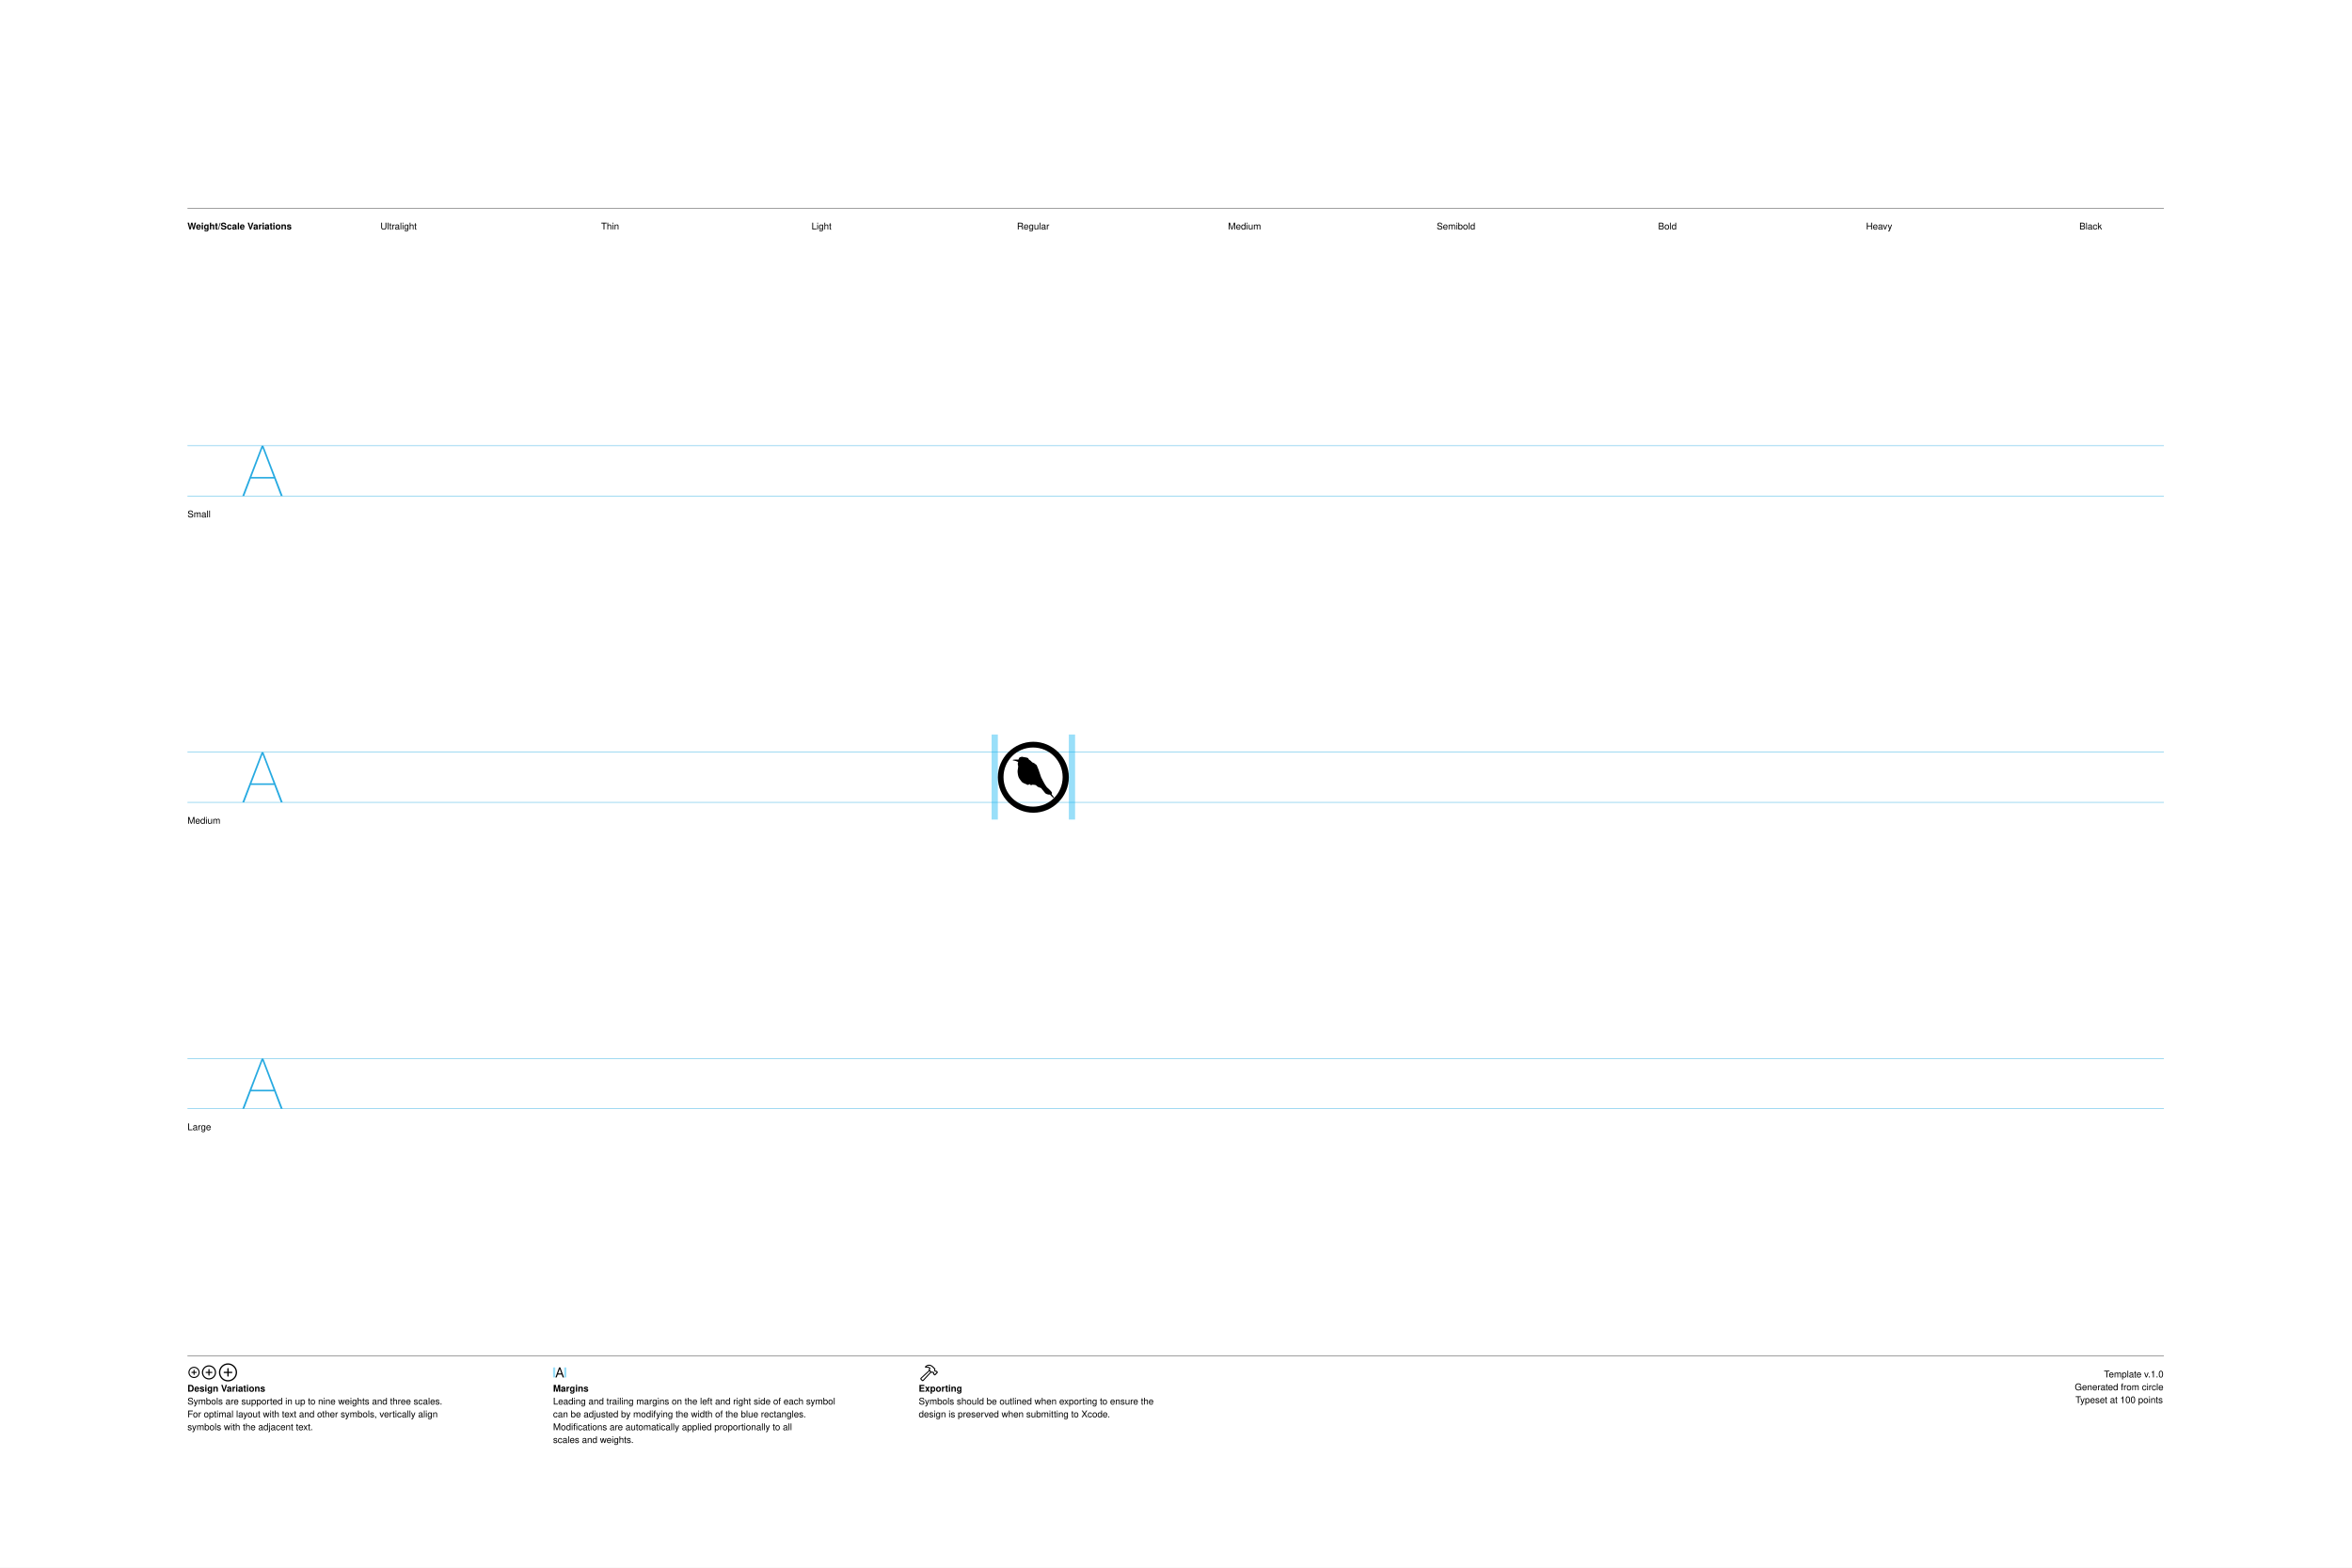
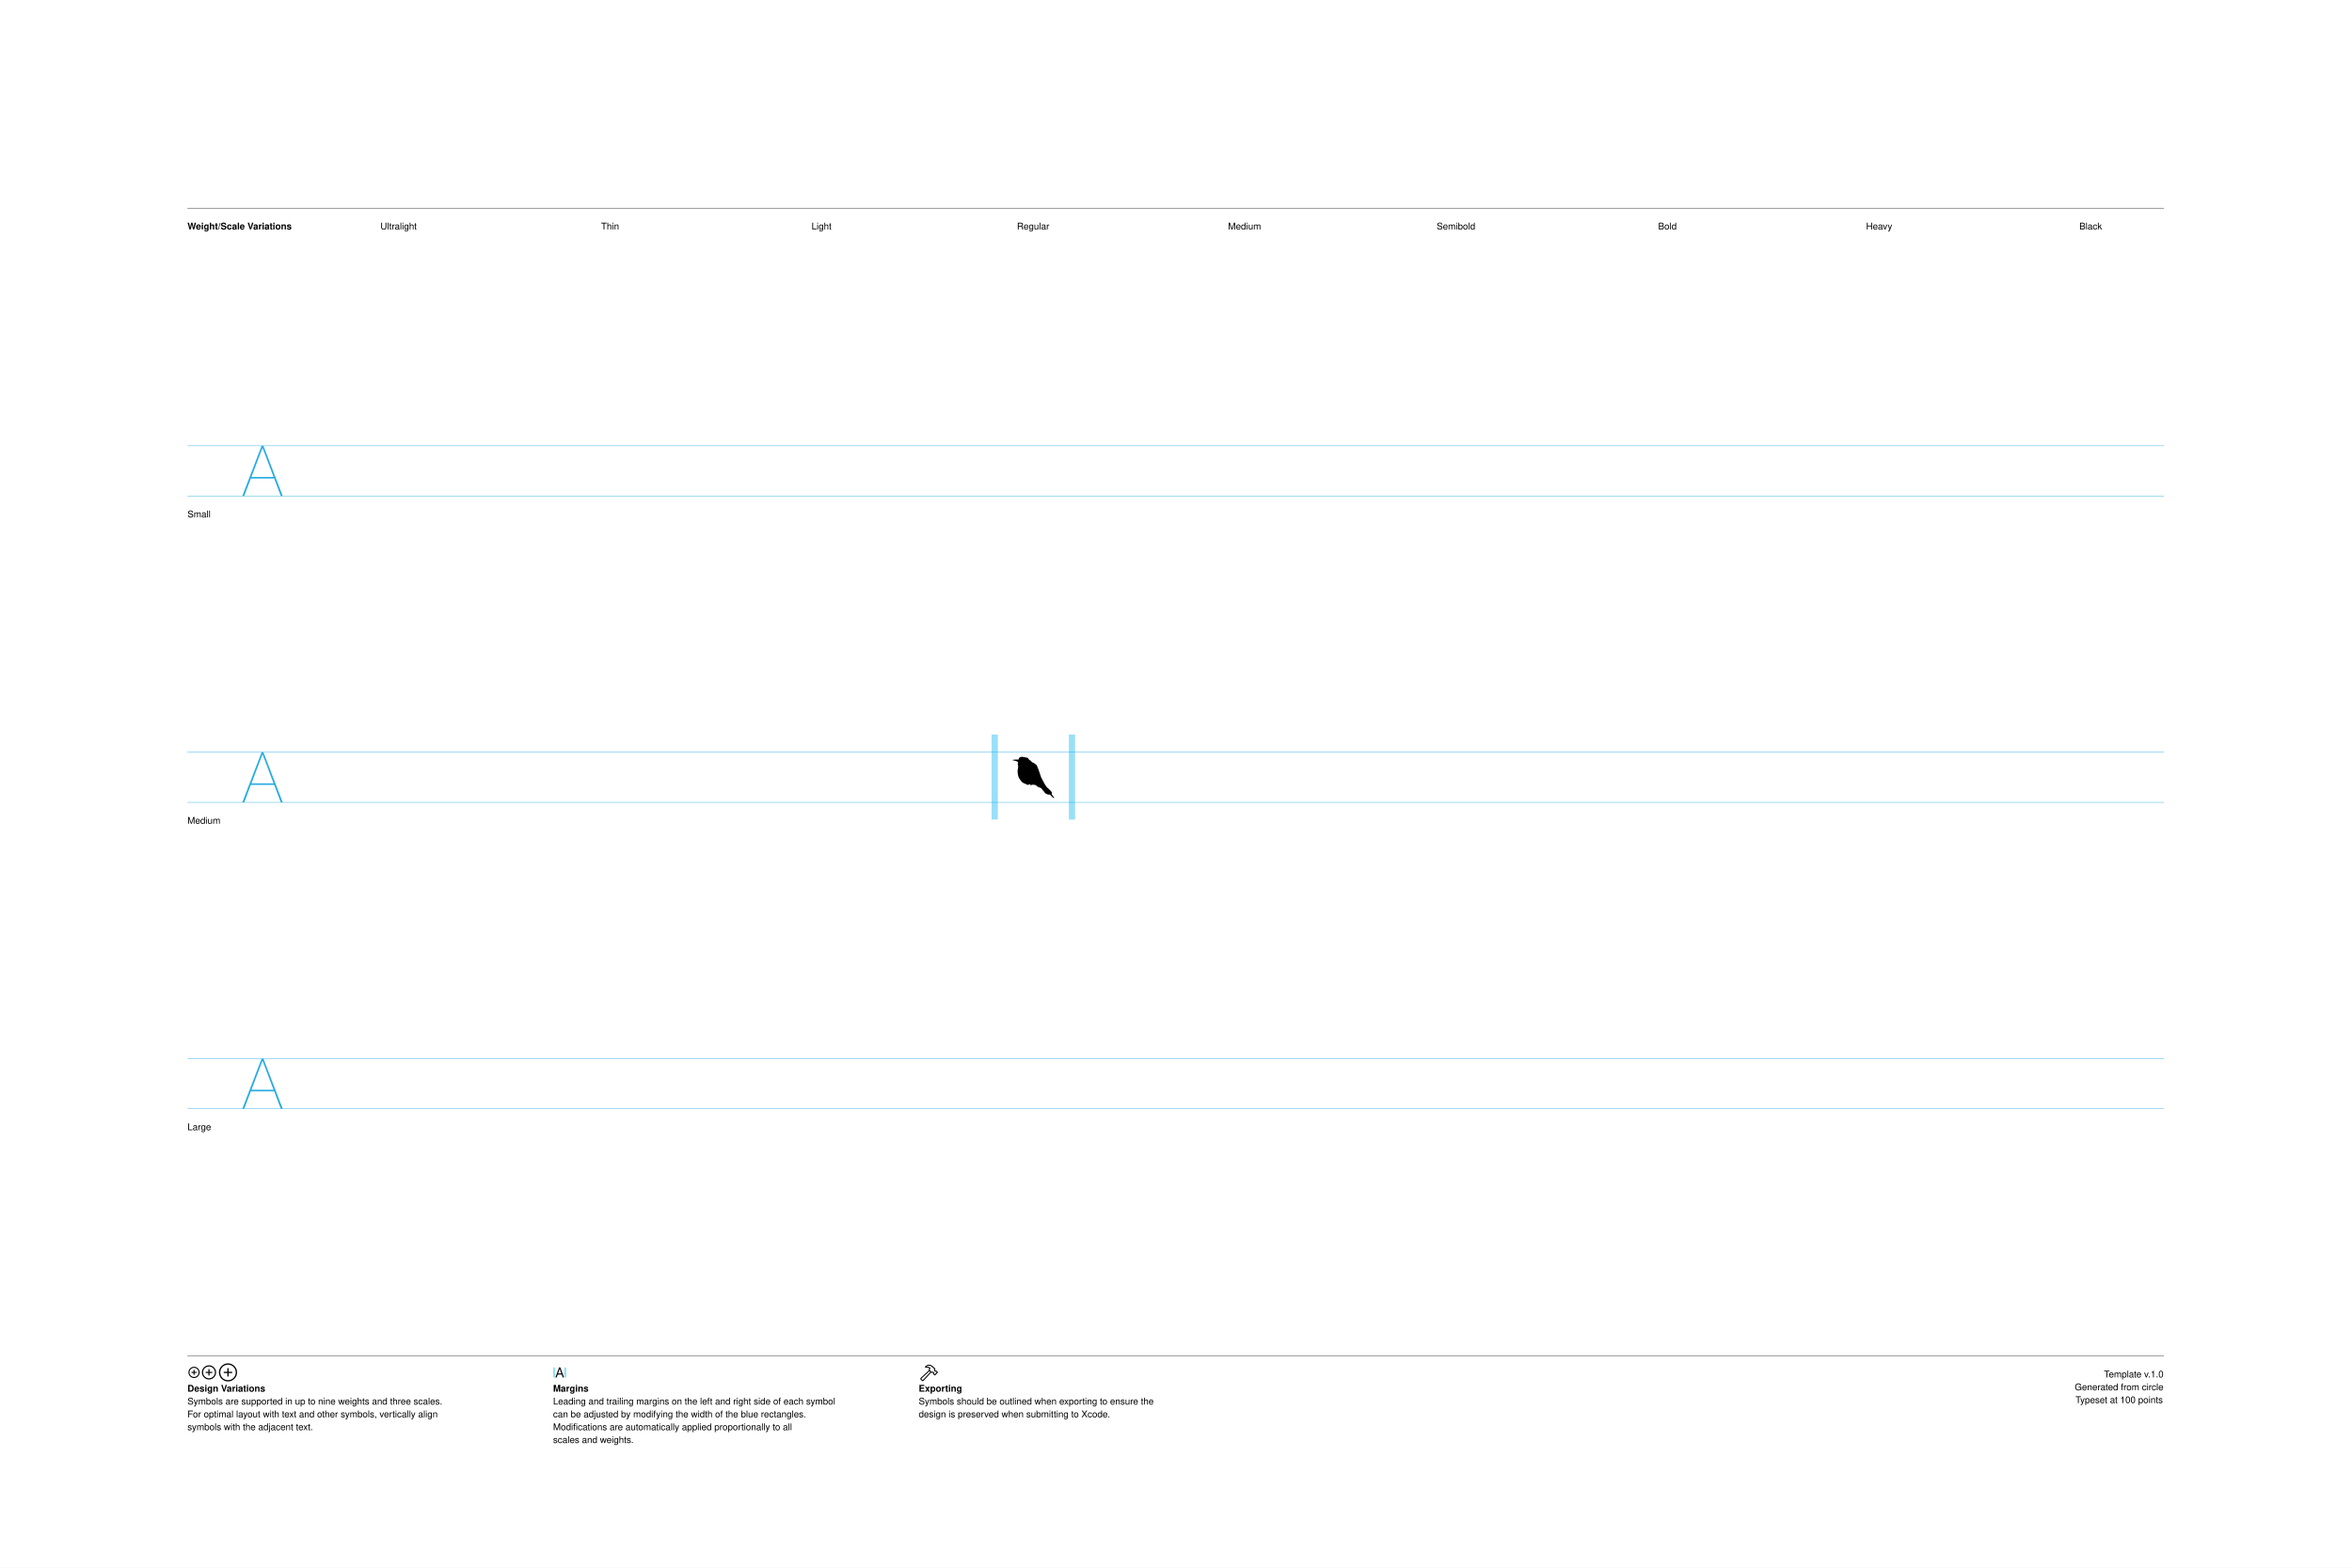
<svg xmlns="http://www.w3.org/2000/svg" width="3300px" height="2200px" viewBox="0 0 3300 2200" version="1.1">
  <g id="Page-1" stroke="none" stroke-width="1" fill="none" fill-rule="evenodd">
    <g id="filter">
      <g id="Notes">
        <rect id="artboard" fill="#FFFFFF" fill-rule="nonzero" x="0" y="0" width="3300" height="2200" />
        <line x1="263" y1="292" x2="3036" y2="292" id="Path" stroke="#000000" stroke-width="0.5" />
        <text id="Weight/Scale-Variations" fill="#000000" font-family="Helvetica-Bold, Helvetica" font-size="13" font-weight="bold">
          <tspan x="263" y="322">Weight/Scale Variations</tspan>
        </text>
        <text id="Ultralight" fill="#000000" font-family="Helvetica" font-size="13" font-weight="normal">
          <tspan x="533.711" y="322">Ultralight</tspan>
        </text>
        <text id="Thin" fill="#000000" font-family="Helvetica" font-size="13" font-weight="normal">
          <tspan x="843.422" y="322">Thin</tspan>
        </text>
        <text id="Light" fill="#000000" font-family="Helvetica" font-size="13" font-weight="normal">
          <tspan x="1138.63" y="322">Light</tspan>
        </text>
        <text id="Regular" fill="#000000" font-family="Helvetica" font-size="13" font-weight="normal">
          <tspan x="1426.84" y="322">Regular</tspan>
        </text>
        <text id="Medium" fill="#000000" font-family="Helvetica" font-size="13" font-weight="normal">
          <tspan x="1723.06" y="322">Medium</tspan>
        </text>
        <text id="Semibold" fill="#000000" font-family="Helvetica" font-size="13" font-weight="normal">
          <tspan x="2015.77" y="322">Semibold</tspan>
        </text>
        <text id="Bold" fill="#000000" font-family="Helvetica" font-size="13" font-weight="normal">
          <tspan x="2326.48" y="322">Bold</tspan>
        </text>
        <text id="Heavy" fill="#000000" font-family="Helvetica" font-size="13" font-weight="normal">
          <tspan x="2618.19" y="322">Heavy</tspan>
        </text>
        <text id="Black" fill="#000000" font-family="Helvetica" font-size="13" font-weight="normal">
          <tspan x="2917.4" y="322">Black</tspan>
        </text>
        <line x1="263" y1="1903" x2="3036" y2="1903" id="Path" stroke="#000000" stroke-width="0.5" />
        <g id="Group" transform="translate(264, 1918)" fill="#000000" fill-rule="nonzero">
          <path d="M8.248,15.83 C12.555,15.83 16.139,12.256 16.139,7.949 C16.139,3.643 12.545,0.068 8.238,0.068 C3.941,0.068 0.367,3.643 0.367,7.949 C0.367,12.256 3.951,15.83 8.248,15.83 Z M8.248,14.346 C4.703,14.346 1.871,11.504 1.871,7.949 C1.871,4.394 4.693,1.553 8.238,1.553 C11.793,1.553 14.635,4.394 14.645,7.949 C14.654,11.504 11.803,14.346 8.248,14.346 Z M8.229,11.572 C8.697,11.572 8.971,11.26 8.971,10.742 L8.971,8.682 L11.197,8.682 C11.695,8.682 12.037,8.428 12.037,7.959 C12.037,7.48 11.715,7.217 11.197,7.217 L8.971,7.217 L8.971,4.99 C8.971,4.473 8.697,4.15 8.229,4.15 C7.76,4.15 7.506,4.492 7.506,4.99 L7.506,7.217 L5.299,7.217 C4.781,7.217 4.449,7.48 4.449,7.959 C4.449,8.428 4.801,8.682 5.299,8.682 L7.506,8.682 L7.506,10.742 C7.506,11.24 7.76,11.572 8.229,11.572 Z" id="Shape" />
        </g>
        <g id="Group" transform="translate(282.506, 1915)" fill="#000000" fill-rule="nonzero">
          <path d="M10.709,20.91 C16.158,20.91 20.67,16.398 20.67,10.949 C20.67,5.51 16.148,0.988 10.699,0.988 C5.26,0.988 0.748,5.51 0.748,10.949 C0.748,16.398 5.27,20.91 10.709,20.91 Z M10.709,19.25 C6.1,19.25 2.418,15.559 2.418,10.949 C2.418,6.35 6.09,2.648 10.699,2.648 C15.309,2.648 19,6.35 19.01,10.949 C19.02,15.559 15.318,19.25 10.709,19.25 Z M10.69,15.588 C11.207,15.588 11.52,15.227 11.52,14.66 L11.52,11.77 L14.576,11.77 C15.123,11.77 15.504,11.486 15.504,10.969 C15.504,10.441 15.143,10.139 14.576,10.139 L11.52,10.139 L11.52,7.072 C11.52,6.496 11.207,6.144 10.69,6.144 C10.172,6.144 9.879,6.516 9.879,7.072 L9.879,10.139 L6.832,10.139 C6.266,10.139 5.895,10.441 5.895,10.969 C5.895,11.486 6.285,11.77 6.832,11.77 L9.879,11.77 L9.879,14.66 C9.879,15.207 10.172,15.588 10.69,15.588 Z" id="Shape" />
        </g>
        <g id="Group" transform="translate(306.924, 1913)" fill="#000000" fill-rule="nonzero">
          <path d="M12.971,25.674 C19.934,25.674 25.695,19.922 25.695,12.959 C25.695,5.996 19.924,0.244 12.961,0.244 C6.008,0.244 0.256,5.996 0.256,12.959 C0.256,19.922 6.018,25.674 12.971,25.674 Z M12.971,23.857 C6.936,23.857 2.082,18.994 2.082,12.959 C2.082,6.924 6.926,2.061 12.961,2.061 C19.006,2.061 23.859,6.924 23.869,12.959 C23.879,18.994 19.016,23.857 12.971,23.857 Z M12.951,18.936 C13.518,18.936 13.869,18.545 13.869,17.939 L13.869,13.867 L18.107,13.867 C18.693,13.867 19.113,13.535 19.113,12.979 C19.113,12.402 18.723,12.061 18.107,12.061 L13.869,12.061 L13.869,7.812 C13.869,7.197 13.518,6.807 12.951,6.807 C12.385,6.807 12.062,7.217 12.062,7.812 L12.062,12.061 L7.834,12.061 C7.219,12.061 6.809,12.402 6.809,12.979 C6.809,13.535 7.238,13.867 7.834,13.867 L12.062,13.867 L12.062,17.939 C12.062,18.525 12.385,18.936 12.951,18.936 Z" id="Shape" />
        </g>
        <text id="Design-Variations" fill="#000000" font-family="Helvetica-Bold, Helvetica" font-size="13" font-weight="bold">
          <tspan x="263" y="1953">Design Variations</tspan>
        </text>
        <text id="Symbols-are-supported-in-up-to-nine-weights-and-three-scales." fill="#000000" font-family="Helvetica" font-size="13" font-weight="normal">
          <tspan x="263" y="1971">Symbols are supported in up to nine weights and three scales.</tspan>
        </text>
        <text id="For-optimal-layout-with-text-and-other-symbols,-vertically-align" fill="#000000" font-family="Helvetica" font-size="13" font-weight="normal">
          <tspan x="263" y="1989">For optimal layout with text and other symbols, vertically align</tspan>
        </text>
        <text id="symbols-with-the-adjacent-text." fill="#000000" font-family="Helvetica" font-size="13" font-weight="normal">
          <tspan x="263" y="2007">symbols with the adjacent text.</tspan>
        </text>
        <rect id="Rectangle" fill="#00AEEF" fill-rule="nonzero" opacity="0.4" x="776" y="1919" width="3" height="14" />
        <g id="Group" transform="translate(779, 1918)" fill="#000000" fill-rule="nonzero">
          <path d="M10.527,15 L12.373,15 L7.178,0.908 L5.439,0.908 L0.244,15 L2.09,15 L3.506,10.967 L9.111,10.967 L10.527,15 Z M6.279,3.047 L6.338,3.047 L8.594,9.473 L4.023,9.473 L6.279,3.047 Z" id="Shape" />
        </g>
        <rect id="Rectangle" fill="#00AEEF" fill-rule="nonzero" opacity="0.4" x="791.617" y="1919" width="3" height="14" />
        <text id="Margins" fill="#000000" font-family="Helvetica-Bold, Helvetica" font-size="13" font-weight="bold">
          <tspan x="776" y="1953">Margins</tspan>
        </text>
        <text id="Leading-and-trailing-margins-on-the-left-and-right-side-of-each-symbol" fill="#000000" font-family="Helvetica" font-size="13" font-weight="normal">
          <tspan x="776" y="1971">Leading and trailing margins on the left and right side of each symbol</tspan>
        </text>
        <text id="can-be-adjusted-by-modifying-the-width-of-the-blue-rectangles." fill="#000000" font-family="Helvetica" font-size="13" font-weight="normal">
          <tspan x="776" y="1989">can be adjusted by modifying the width of the blue rectangles.</tspan>
        </text>
        <text id="Modifications-are-automatically-applied-proportionally-to-all" fill="#000000" font-family="Helvetica" font-size="13" font-weight="normal">
          <tspan x="776" y="2007">Modifications are automatically applied proportionally to all</tspan>
        </text>
        <text id="scales-and-weights." fill="#000000" font-family="Helvetica" font-size="13" font-weight="normal">
          <tspan x="776" y="2025">scales and weights.</tspan>
        </text>
        <g id="Group" transform="translate(1291, 1915)" fill="#000000" fill-rule="nonzero">
          <path d="M0.832,21.115 L2.375,22.658 C3.225,23.488 4.191,23.42 5.061,22.463 L15.275,11.34 C15.705,11.633 16.096,11.623 16.564,11.525 L17.609,11.311 L18.303,12.004 L18.254,12.521 C18.186,13.049 18.352,13.469 18.85,13.967 L19.66,14.777 C20.168,15.285 20.822,15.314 21.301,14.836 L24.553,11.584 C25.031,11.105 25.012,10.451 24.504,9.943 L23.684,9.123 C23.186,8.625 22.775,8.449 22.238,8.527 L21.711,8.586 L21.057,7.922 L21.34,6.779 C21.486,6.213 21.34,5.744 20.715,5.139 L18.303,2.746 C14.758,-0.779 10.227,-0.672 7.111,2.463 C6.691,2.893 6.643,3.478 6.916,3.908 C7.15,4.279 7.629,4.504 8.273,4.338 C9.787,3.957 11.301,4.074 12.785,5.08 L12.16,6.662 C11.926,7.248 11.945,7.727 12.18,8.166 L1.018,18.439 C0.08,19.309 -0.027,20.256 0.832,21.115 Z M8.674,2.853 C11.34,0.861 14.65,1.174 17.053,3.586 L19.68,6.193 C19.914,6.428 19.943,6.613 19.885,6.906 L19.504,8.469 L21.076,10.041 L22.043,9.953 C22.326,9.924 22.414,9.943 22.639,10.168 L23.264,10.793 L20.51,13.537 L19.885,12.922 C19.66,12.697 19.641,12.6 19.67,12.316 L19.758,11.359 L18.195,9.797 L16.574,10.109 C16.291,10.168 16.145,10.168 15.91,9.924 L13.732,7.746 C13.508,7.512 13.479,7.375 13.605,7.053 L14.553,4.777 C12.951,3.244 10.842,2.394 8.801,3.049 C8.713,3.078 8.645,3.059 8.615,3.019 C8.586,2.971 8.586,2.922 8.674,2.853 Z M2.102,20.412 C1.613,19.914 1.789,19.611 2.121,19.309 L13.078,9.191 L14.309,10.422 L4.152,21.35 C3.85,21.682 3.469,21.779 3.068,21.379 L2.102,20.412 Z" id="Shape" />
        </g>
        <text id="Exporting" fill="#000000" font-family="Helvetica-Bold, Helvetica" font-size="13" font-weight="bold">
          <tspan x="1289" y="1953">Exporting</tspan>
        </text>
        <text id="Symbols-should-be-outlined-when-exporting-to-ensure-the" fill="#000000" font-family="Helvetica" font-size="13" font-weight="normal">
          <tspan x="1289" y="1971">Symbols should be outlined when exporting to ensure the</tspan>
        </text>
        <text id="design-is-preserved-when-submitting-to-Xcode." fill="#000000" font-family="Helvetica" font-size="13" font-weight="normal">
          <tspan x="1289" y="1989">design is preserved when submitting to Xcode.</tspan>
        </text>
        <text id="Template-v.1.0" fill="#000000" font-family="Helvetica" font-size="13" font-weight="normal">
          <tspan x="2952" y="1933">Template v.1.0</tspan>
        </text>
        <text id="Generated-from-circle" fill="#000000" font-family="Helvetica" font-size="13" font-weight="normal">
          <tspan x="2911" y="1951">Generated from circle</tspan>
        </text>
        <text id="Typeset-at-100-points" fill="#000000" font-family="Helvetica" font-size="13" font-weight="normal">
          <tspan x="2912" y="1969">Typeset at 100 points</tspan>
        </text>
        <text id="Small" fill="#000000" font-family="Helvetica" font-size="13" font-weight="normal">
          <tspan x="263" y="726">Small</tspan>
        </text>
        <text id="Medium" fill="#000000" font-family="Helvetica" font-size="13" font-weight="normal">
          <tspan x="263" y="1156">Medium</tspan>
        </text>
        <text id="Large" fill="#000000" font-family="Helvetica" font-size="13" font-weight="normal">
          <tspan x="263" y="1586">Large</tspan>
        </text>
      </g>
      <g id="Guides" transform="translate(263, 625)">
        <g id="H-reference" transform="translate(76, 0)" fill="#27AAE1" fill-rule="nonzero">
          <path d="M54.932,71 L57.666,71 L30.566,0.541 L28.076,0.541 L0.977,71 L3.662,71 L12.94,46.537 L45.703,46.537 L54.932,71 Z M29.199,3.91 L29.443,3.91 L44.824,44.291 L13.818,44.291 L29.199,3.91 Z" id="Shape" />
        </g>
        <line x1="0" y1="71" x2="2773" y2="71" id="Baseline-S" stroke="#27AAE1" stroke-width="0.577" />
        <line x1="0" y1="0.541" x2="2773" y2="0.541" id="Capline-S" stroke="#27AAE1" stroke-width="0.577" />
        <g id="H-reference" transform="translate(76, 430)" fill="#27AAE1" fill-rule="nonzero">
          <path d="M54.932,71 L57.666,71 L30.566,0.541 L28.076,0.541 L0.977,71 L3.662,71 L12.94,46.537 L45.703,46.537 L54.932,71 Z M29.199,3.91 L29.443,3.91 L44.824,44.291 L13.818,44.291 L29.199,3.91 Z" id="Shape" />
        </g>
        <line x1="0" y1="501" x2="2773" y2="501" id="Baseline-M" stroke="#27AAE1" stroke-width="0.577" />
        <line x1="0" y1="430.54" x2="2773" y2="430.54" id="Capline-M" stroke="#27AAE1" stroke-width="0.577" />
        <g id="H-reference" transform="translate(76, 860)" fill="#27AAE1" fill-rule="nonzero">
          <path d="M54.932,71 L57.666,71 L30.566,0.541 L28.076,0.541 L0.977,71 L3.662,71 L12.94,46.537 L45.703,46.537 L54.932,71 Z M29.199,3.91 L29.443,3.91 L44.824,44.291 L13.818,44.291 L29.199,3.91 Z" id="Shape" />
        </g>
        <line x1="0" y1="931" x2="2773" y2="931" id="Baseline-L" stroke="#27AAE1" stroke-width="0.577" />
        <line x1="0" y1="860.54" x2="2773" y2="860.54" id="Capline-L" stroke="#27AAE1" stroke-width="0.577" />
        <rect id="left-margin" fill="#00AEEF" fill-rule="nonzero" opacity="0.4" x="1128.3" y="405.79" width="8.74" height="119.336" />
        <rect id="right-margin" fill="#00AEEF" fill-rule="nonzero" opacity="0.4" x="1236.65" y="405.79" width="8.74" height="119.336" />
      </g>
      <g id="Symbols" transform="translate(1399, 1040)" fill="#000000" fill-rule="nonzero">
        <g id="Regular-M" transform="translate(0.3, 0)">
-           <path d="M50.545,100.551 C77.791,100.551 100.35,77.992 100.35,50.746 C100.35,23.549 77.742,0.941 50.496,0.941 C23.299,0.941 0.74,23.549 0.74,50.746 C0.74,77.992 23.348,100.551 50.545,100.551 Z M50.155,92.008 C27.108,92.008 8.7,73.551 8.7,50.504 C8.7,27.506 27.059,9 50.106,9 C73.153,9 91.61,27.506 91.659,50.504 C91.708,73.551 73.202,92.008 50.155,92.008 Z" id="Shape" />
          <path d="M21.709,27.047 L21.7,27.02 C21.704,26.36 21.767,26.306 22.637,26.186 C22.838,26.154 23.043,26.163 23.244,26.141 C23.346,26.128 23.444,26.07 23.556,26.029 C23.592,26.141 23.654,26.141 23.815,26.056 C23.949,25.985 24.145,26.047 24.31,26.038 C24.756,26.007 25.202,25.949 25.648,25.949 C26.509,25.94 27.371,25.958 28.227,25.976 C28.611,25.985 28.99,26.034 29.374,26.025 C29.472,26.025 29.606,25.909 29.655,25.811 C29.82,25.498 29.954,25.173 30.097,24.847 C30.217,24.566 30.311,24.267 30.453,23.999 C30.61,23.718 30.788,23.455 30.989,23.214 C31.118,23.068 31.278,22.953 31.457,22.875 C31.881,22.683 32.305,22.474 32.751,22.353 C33.309,22.197 33.893,22.103 34.469,22.01 C34.647,21.978 34.844,22.032 35.035,22.045 C35.214,22.063 35.437,22.023 35.58,22.108 C36.186,22.465 36.874,22.42 37.52,22.549 C37.819,22.607 38.123,22.648 38.426,22.688 C38.886,22.755 39.35,22.777 39.805,22.875 C40.563,23.031 41.308,23.232 42.062,23.419 C42.593,23.549 43.048,23.843 43.401,24.236 C43.691,24.595 43.92,24.999 44.079,25.432 C44.199,25.722 44.302,25.958 44.587,26.141 C45.368,26.645 46.216,27.042 46.907,27.685 C47.086,27.854 47.26,28.037 47.429,28.22 C47.684,28.479 47.934,28.746 48.183,29.01 C48.282,29.112 48.362,29.233 48.478,29.322 C48.777,29.563 49.067,29.826 49.397,30.018 C49.642,30.165 49.955,30.196 50.218,30.312 C50.717,30.535 51.208,30.781 51.69,31.044 C52.002,31.209 52.288,31.419 52.582,31.615 C52.645,31.66 52.694,31.713 52.752,31.762 L53.841,32.744 C53.854,32.762 53.876,32.788 53.894,32.784 C54.197,32.753 54.385,32.985 54.577,33.141 C54.829,33.363 55.048,33.62 55.228,33.904 C55.38,34.136 55.451,34.421 55.576,34.676 C55.63,34.792 55.768,34.89 55.781,35.001 C55.835,35.555 56.156,35.992 56.352,36.483 C56.473,36.777 56.549,37.094 56.678,37.388 C56.807,37.687 56.986,37.968 57.115,38.267 C57.329,38.749 57.521,39.244 57.718,39.739 C57.914,40.248 58.119,40.757 58.293,41.279 C58.427,41.693 58.489,42.135 58.628,42.55 C58.797,43.05 59.029,43.532 59.208,44.022 C59.364,44.469 59.484,44.928 59.632,45.379 C59.752,45.74 59.886,46.097 60.011,46.458 L60.591,48.212 C60.765,48.738 60.93,49.269 61.117,49.791 C61.296,50.295 61.474,50.804 61.706,51.286 C61.956,51.817 62.264,52.312 62.545,52.829 C62.616,52.963 62.692,53.088 62.759,53.222 C63.178,54.083 63.584,54.953 64.026,55.801 C64.49,56.693 64.994,57.558 65.472,58.437 C65.739,58.924 65.976,59.423 66.257,59.901 C66.525,60.347 66.832,60.766 67.109,61.208 C67.377,61.632 67.609,62.078 67.894,62.493 C68.376,63.198 68.844,63.92 69.389,64.576 C69.906,65.201 70.473,65.785 71.142,66.258 C71.508,66.526 71.856,66.825 72.182,67.146 C72.949,67.896 73.699,68.663 74.444,69.435 C74.881,69.89 75.309,70.358 75.697,70.853 C76.01,71.242 76.273,71.674 76.518,72.107 C76.639,72.333 76.713,72.58 76.737,72.834 C76.735,73.012 76.687,73.185 76.599,73.338 C76.478,73.593 76.3,73.82 76.193,74.079 C76.142,74.217 76.149,74.37 76.21,74.503 C76.367,74.793 76.554,75.065 76.746,75.328 C77.112,75.828 77.491,76.319 77.861,76.818 C78.017,77.028 78.156,77.247 78.321,77.452 C78.611,77.818 78.932,78.166 79.213,78.541 C79.405,78.785 79.562,79.055 79.677,79.344 C79.735,79.5 79.677,79.754 79.574,79.888 C79.503,79.986 79.249,80.031 79.119,79.977 C78.824,79.846 78.543,79.684 78.281,79.495 C77.63,79.016 77.039,78.462 76.518,77.845 C76.13,77.416 75.684,77.05 75.287,76.64 C75.033,76.372 74.832,76.051 74.586,75.783 C74.372,75.547 74.145,75.302 73.877,75.145 C73.699,75.043 73.431,75.07 73.199,75.074 C72.855,75.083 72.507,75.168 72.173,75.128 C71.749,75.083 71.343,74.936 70.924,74.838 C70.709,74.784 70.491,74.739 70.254,74.69 C70.228,74.672 70.174,74.619 70.116,74.601 C69.737,74.476 69.353,74.369 68.978,74.231 C68.128,73.9 67.38,73.351 66.81,72.638 C66.44,72.187 66.114,71.692 65.748,71.237 C65.449,70.858 65.119,70.505 64.811,70.135 C64.611,69.894 64.432,69.631 64.227,69.39 C64.017,69.145 63.781,68.922 63.575,68.676 C63.486,68.574 63.442,68.431 63.352,68.333 C63.169,68.128 63.045,67.846 62.728,67.806 C62.705,67.802 62.67,67.771 62.67,67.753 C62.661,67.382 62.3,67.231 62.179,66.918 C62.068,66.637 61.782,66.437 61.599,66.182 C61.264,65.727 60.738,65.674 60.274,65.535 C59.4,65.277 58.521,65.022 57.713,64.599 C57.026,64.246 56.303,63.929 55.741,63.349 C55.354,62.95 54.951,62.568 54.532,62.203 C54.233,61.909 53.846,61.722 53.43,61.667 C53.011,61.623 52.6,61.507 52.181,61.444 C51.672,61.377 51.155,61.337 50.646,61.284 C50.588,61.279 50.53,61.252 50.445,61.226 C50.414,61.248 50.383,61.27 50.352,61.293 C50.253,61.159 49.41,61.061 49.201,61.15 C48.447,61.471 48.447,61.471 48.464,61.596 C48.411,61.596 48.344,61.565 48.308,61.587 C47.88,61.837 47.416,61.739 46.97,61.703 C46.301,61.654 45.908,61.266 45.725,60.588 C45.663,60.356 45.422,60.338 45.145,60.445 C44.851,60.561 44.596,60.78 44.32,60.94 C44.092,61.074 43.869,61.252 43.619,61.31 C43.137,61.411 42.648,61.48 42.156,61.516 C41.875,61.542 41.661,61.333 41.576,61.096 C41.451,60.717 41.152,60.65 40.849,60.561 C40.599,60.494 40.336,60.472 40.09,60.382 C39.765,60.262 39.457,60.088 39.135,59.95 C38.796,59.798 38.448,59.678 38.114,59.521 C37.445,59.218 36.775,58.924 36.133,58.576 C35.695,58.334 35.278,58.058 34.884,57.75 C34.674,57.594 34.531,57.358 34.362,57.157 C33.978,56.72 33.576,56.296 33.22,55.836 C32.756,55.238 32.327,54.614 31.881,53.998 C31.546,53.534 31.194,53.075 30.886,52.588 C30.663,52.24 30.489,51.861 30.306,51.486 C29.981,50.817 29.606,50.161 29.472,49.403 C29.409,49.046 29.262,48.698 29.177,48.337 C29.088,47.931 29.017,47.511 28.941,47.101 C28.905,46.913 28.852,46.73 28.829,46.539 C28.758,45.976 28.705,45.414 28.629,44.852 C28.575,44.455 28.49,44.063 28.45,43.661 C28.423,43.416 28.455,43.161 28.459,42.907 C28.459,42.532 28.455,42.149 28.468,41.774 C28.481,41.363 28.504,40.948 28.553,40.542 C28.58,40.328 28.705,40.132 28.74,39.918 C28.829,39.369 28.896,38.816 28.972,38.263 C29.026,37.817 29.07,37.37 29.133,36.924 C29.182,36.572 29.285,36.224 29.293,35.876 C29.302,35.507 29.268,35.139 29.191,34.778 C29.07,34.212 28.861,33.663 28.767,33.101 C28.698,32.606 28.68,32.105 28.713,31.606 C28.749,30.924 28.95,30.281 29.231,29.657 C29.32,29.456 29.186,29.309 28.945,29.21 C28.508,29.023 28.098,28.769 27.661,28.604 C27.402,28.51 27.214,28.242 26.88,28.291 C26.715,28.318 26.523,28.171 26.344,28.113 C25.951,27.984 25.557,27.859 25.162,27.738 C24.738,27.604 24.323,27.417 23.859,27.453 C23.734,27.466 23.605,27.377 23.476,27.35 C23.333,27.314 23.186,27.296 23.043,27.27 L21.919,27.06 L21.709,27.038 L21.709,27.047 Z" id="Path" />
        </g>
      </g>
    </g>
  </g>
</svg>
